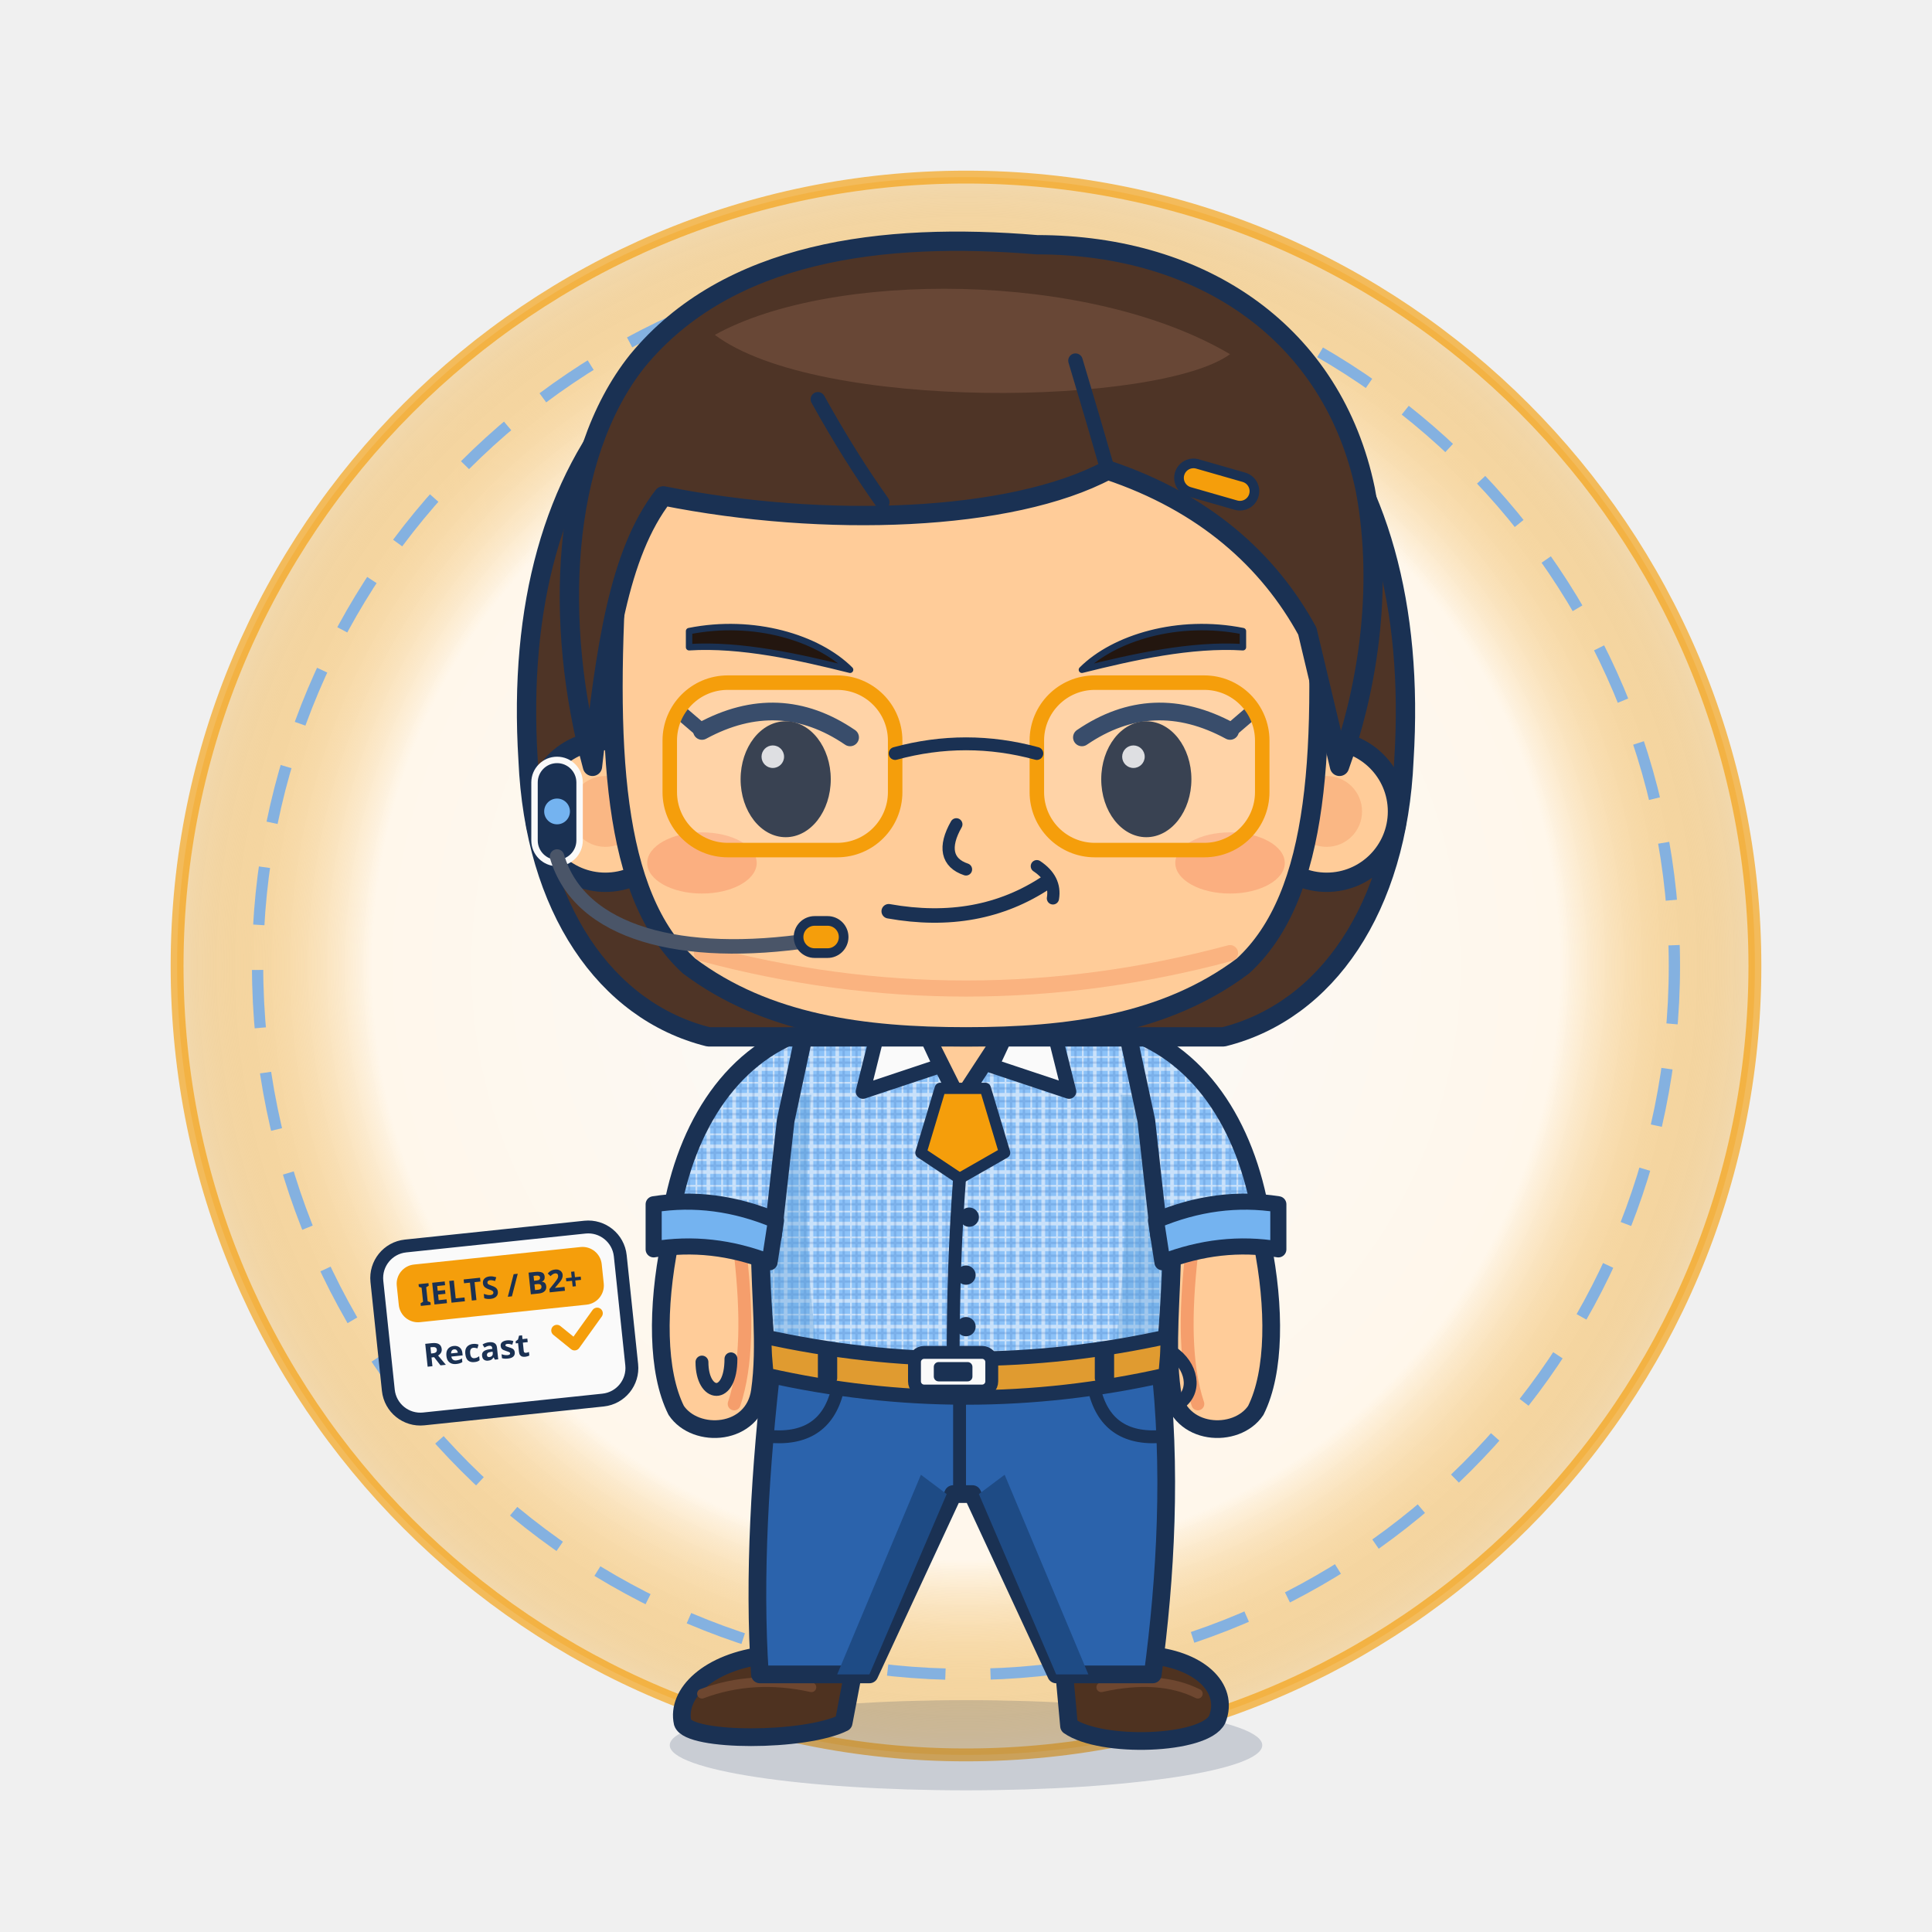
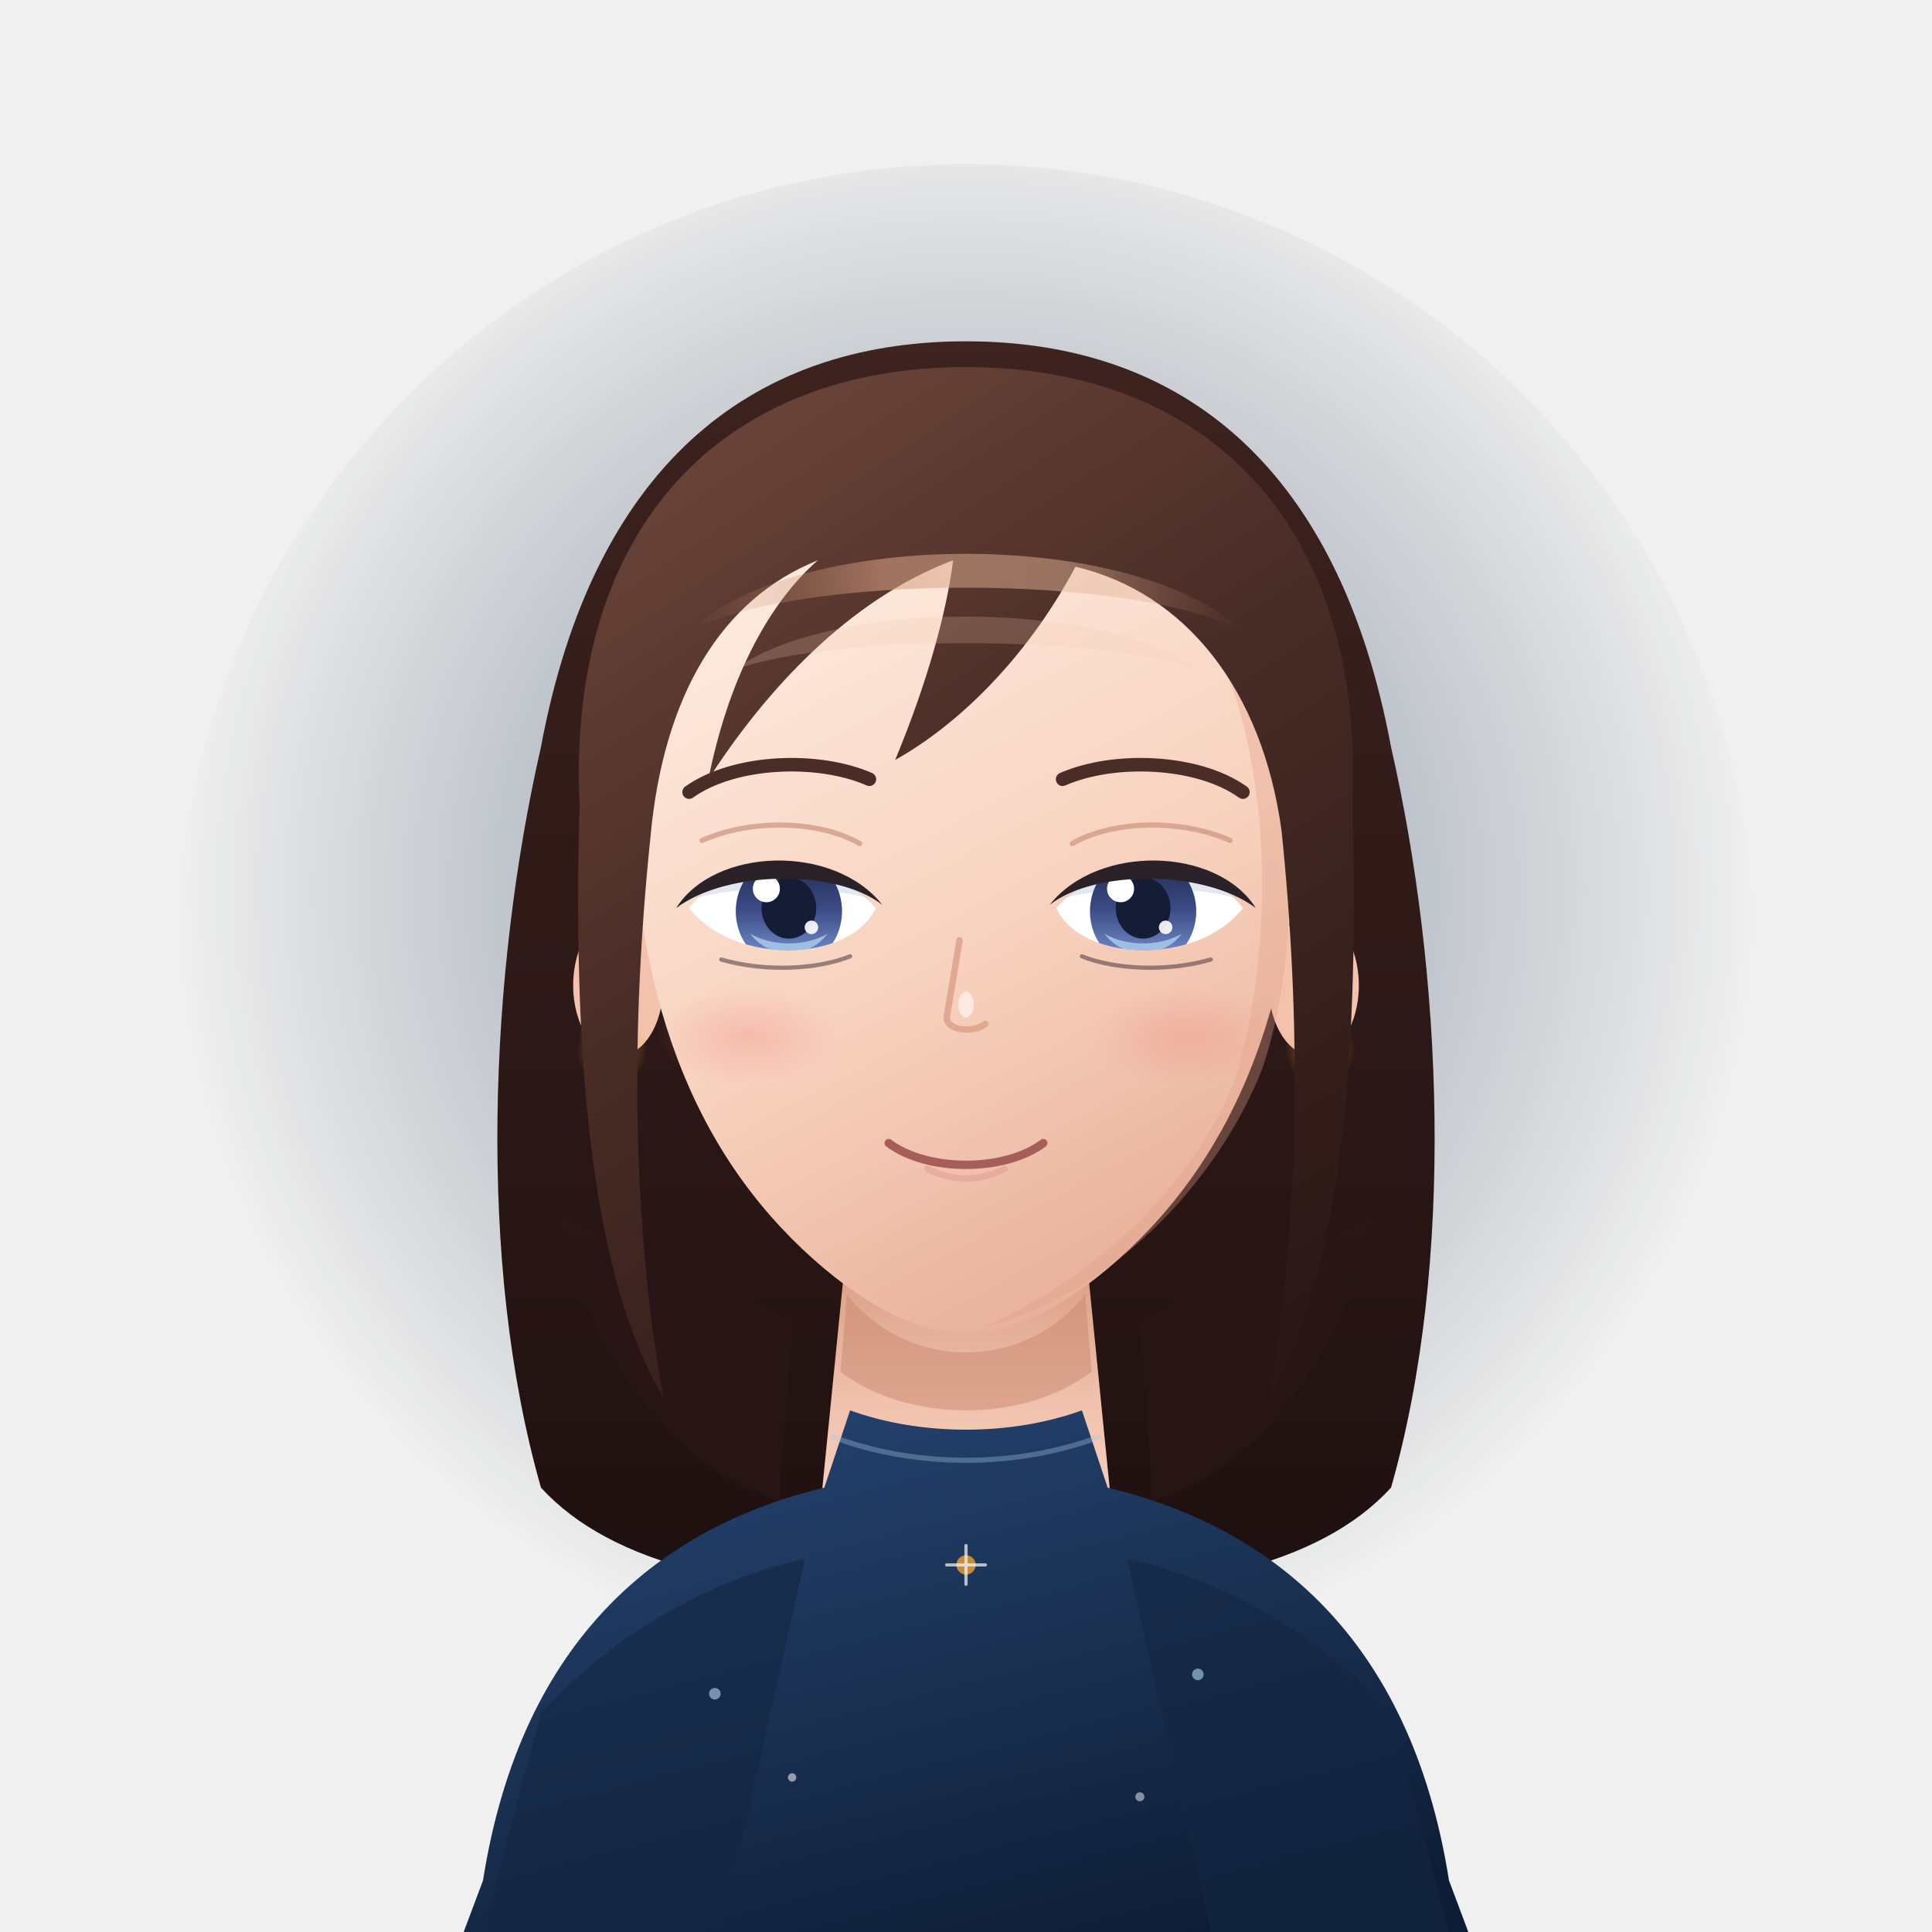
- <svg xmlns="http://www.w3.org/2000/svg" viewBox="0 0 600 600" width="100%" height="100%" role="img" aria-labelledby="emma-title">
+ <svg xmlns="http://www.w3.org/2000/svg" viewBox="0 0 600 600" width="600" height="600" role="img" aria-label="Emma AI Voice Coach Portrait">
  <defs>
-     <style>
-       .rig-layer {
-         transform-box: view-box;
-         transition: transform 0.25s ease-out, opacity 0.15s ease-in-out;
-       }
-       @keyframes auraPulseEmma {
-         0%, 100% { transform: scale(1); opacity: 0.95; }
-         50% { transform: scale(1.03); opacity: 1; }
-       }
-       #bg-aura {
-         animation: auraPulseEmma 3.5s ease-in-out infinite;
-       }
-     </style>
-     <pattern id="chambray-weave-emma" width="8" height="8" patternUnits="userSpaceOnUse">
-       <rect width="8" height="8" fill="#8CC2F8" />
-       <path d="M 0 0 L 8 0 M 0 4 L 8 4 M 0 0 L 0 8 M 4 0 L 4 8" stroke="#FAFAFA" stroke-width="1.1" stroke-opacity="0.55" />
-       <path d="M 2 0 L 2 8 M 6 0 L 6 8 M 0 2 L 8 2 M 0 6 L 8 6" stroke="#285EA8" stroke-width="0.7" stroke-opacity="0.18" />
-     </pattern>
-     <radialGradient id="emma-aura-grad" cx="50%" cy="50%" r="50%">
-       <stop offset="0%" stop-color="#FAFAFA" stop-opacity="1" />
-       <stop offset="75%" stop-color="#FFF7EB" stop-opacity="1" />
-       <stop offset="100%" stop-color="#F59E0B" stop-opacity="0.28" />
+     <radialGradient id="emma-bg-glow" cx="50%" cy="46%" r="50%">
+       <stop offset="0%" stop-color="#2B4B7C" stop-opacity="0.52" />
+       <stop offset="58%" stop-color="#1A3153" stop-opacity="0.22" />
+       <stop offset="100%" stop-color="#091326" stop-opacity="0" />
    </radialGradient>
+     <linearGradient id="emma-skin" x1="35%" y1="12%" x2="68%" y2="95%">
+       <stop offset="0%" stop-color="#FDE9DC" />
+       <stop offset="56%" stop-color="#F7D0BC" />
+       <stop offset="100%" stop-color="#E8B19A" />
+     </linearGradient>
+     <linearGradient id="emma-neck-grad" x1="50%" y1="0%" x2="50%" y2="100%">
+       <stop offset="0%" stop-color="#DCA088" />
+       <stop offset="45%" stop-color="#F1C3AE" />
+       <stop offset="100%" stop-color="#F8D7C5" />
+     </linearGradient>
+     <radialGradient id="emma-blush" cx="50%" cy="50%" r="50%">
+       <stop offset="0%" stop-color="#F08B82" stop-opacity="0.34" />
+       <stop offset="100%" stop-color="#F08B82" stop-opacity="0" />
+     </radialGradient>
+     <linearGradient id="emma-hair-main" x1="25%" y1="0%" x2="75%" y2="100%">
+       <stop offset="0%" stop-color="#6B4439" />
+       <stop offset="42%" stop-color="#4A2D27" />
+       <stop offset="100%" stop-color="#2B1816" />
+     </linearGradient>
+     <linearGradient id="emma-hair-back-grad" x1="50%" y1="0%" x2="50%" y2="100%">
+       <stop offset="0%" stop-color="#3E231F" />
+       <stop offset="100%" stop-color="#1E1010" />
+     </linearGradient>
+     <linearGradient id="emma-hair-ribbon" x1="0%" y1="0%" x2="100%" y2="0%">
+       <stop offset="0%" stop-color="#B88267" stop-opacity="0" />
+       <stop offset="35%" stop-color="#D49E80" stop-opacity="0.58" />
+       <stop offset="68%" stop-color="#E6B89A" stop-opacity="0.48" />
+       <stop offset="100%" stop-color="#B88267" stop-opacity="0" />
+     </linearGradient>
+     <linearGradient id="emma-top-grad" x1="25%" y1="0%" x2="75%" y2="100%">
+       <stop offset="0%" stop-color="#24426E" />
+       <stop offset="48%" stop-color="#1A3153" />
+       <stop offset="100%" stop-color="#0E1D36" />
+     </linearGradient>
+     <linearGradient id="emma-iris-grad" x1="50%" y1="0%" x2="50%" y2="100%">
+       <stop offset="0%" stop-color="#1F274B" />
+       <stop offset="48%" stop-color="#3B4B85" />
+       <stop offset="82%" stop-color="#6980BE" />
+       <stop offset="100%" stop-color="#A7C7E7" />
+     </linearGradient>
+     <radialGradient id="emma-amber-glow" cx="50%" cy="50%" r="50%">
+       <stop offset="0%" stop-color="#E09B30" stop-opacity="0.72" />
+       <stop offset="100%" stop-color="#E09B30" stop-opacity="0" />
+     </radialGradient>
+     <clipPath id="emma-left-eye-clip">
+       <path d="M214 282 C226 266, 258 266, 272 282 C264 299, 228 300, 214 282 Z" />
+     </clipPath>
+     <clipPath id="emma-right-eye-clip">
+       <path d="M328 282 C342 266, 374 266, 386 282 C372 300, 336 299, 328 282 Z" />
+     </clipPath>
  </defs>
-   <g id="bg-aura" class="rig-layer" transform-origin="300 320" style="transform-origin: 300px 320px;">
-     <circle cx="300" cy="300" r="245" fill="url(#emma-aura-grad)" stroke="#F59E0B" stroke-width="4" stroke-opacity="0.65" />
-     <circle cx="300" cy="300" r="220" fill="none" stroke="#68A8F0" stroke-width="3.5" stroke-dasharray="18 14" stroke-opacity="0.8" />
-     <ellipse cx="300" cy="542" rx="92" ry="14" fill="#1A3153" fill-opacity="0.18" />
-   </g>
-   <g id="torso" class="rig-layer" transform-origin="300 430" style="transform-origin: 300px 430px;">
-     <g id="shoes">
-       <path d="M 238 514 C 220 516 210 526 212 535 C 214 541 250 541 262 535 L 266 514 Z" fill="#4E3220" stroke="#1A3153" stroke-width="5.5" stroke-linejoin="round" />
-       <path d="M 218 526 Q 234 520 252 524" fill="none" stroke="#6E4730" stroke-width="3" stroke-linecap="round" />
-       <path d="M 330 514 L 332 536 C 342 543 374 542 378 534 C 382 524 372 515 356 514 Z" fill="#4E3220" stroke="#1A3153" stroke-width="5.5" stroke-linejoin="round" />
-       <path d="M 342 524 Q 360 520 372 526" fill="none" stroke="#6E4730" stroke-width="3" stroke-linecap="round" />
+   <g id="avatar-root">
+     <g id="bg-aura">
+       <circle cx="300" cy="296" r="245" fill="url(#emma-bg-glow)" />
    </g>
-     <g id="jeans">
-       <path d="M 240 422 L 360 422 C 364 456 362 490 358 520 L 328 520 L 302 464 L 296 464 L 270 520 L 236 520 C 234 490 236 456 240 422 Z" fill="#2B63AC" stroke="#1A3153" stroke-width="5.5" stroke-linejoin="round" />
-       <path d="M 294 464 L 270 520 L 260 520 L 286 458 Z" fill="#1E4B85" />
-       <path d="M 304 464 L 328 520 L 338 520 L 312 458 Z" fill="#1E4B85" />
-       <path d="M 238 446 Q 256 448 260 432" fill="none" stroke="#1A3153" stroke-width="4" stroke-linecap="round" />
-       <path d="M 362 446 Q 344 448 340 432" fill="none" stroke="#1A3153" stroke-width="4" stroke-linecap="round" />
-       <line x1="298" y1="434" x2="298" y2="462" stroke="#1A3153" stroke-width="4" stroke-linecap="round" />
+     <g id="hair-back">
+       <path d="M168 232 C152 302, 148 392, 168 462 C190 486, 232 496, 300 496 C368 496, 410 486, 432 462 C452 392, 448 302, 432 232 C416 146, 368 106, 300 106 C232 106, 184 146, 168 232 Z" fill="url(#emma-hair-back-grad)" />
+       <path d="M174 378 C184 424, 210 456, 242 466 L246 410 Z" fill="#2A1615" opacity="0.7" />
+       <path d="M426 378 C416 424, 390 456, 358 466 L354 410 Z" fill="#2A1615" opacity="0.7" />
    </g>
-     <path d="M 278 310 L 322 310 L 318 348 L 282 348 Z" fill="#FFCC99" stroke="#1A3153" stroke-width="5" />
-     <path d="M 282 314 Q 300 326 318 314" fill="none" stroke="#F0A36A" stroke-width="4" />
-     <g id="shirt-body">
-       <path d="M 252 318 C 236 326 234 372 238 420 Q 300 432 362 420 C 366 372 364 326 348 318 Z" fill="url(#chambray-weave-emma)" stroke="#1A3153" stroke-width="5.5" stroke-linejoin="round" />
-       <path d="M 242 340 C 238 368 238 396 241 418 L 254 420 C 250 394 250 366 252 340 Z" fill="#5B9BD5" fill-opacity="0.35" />
-       <path d="M 358 340 C 362 368 362 396 359 418 L 346 420 C 350 394 350 366 348 340 Z" fill="#5B9BD5" fill-opacity="0.35" />
-       <polygon points="285,316 298,342 315,316" fill="#FFCC99" stroke="#1A3153" stroke-width="5" stroke-linejoin="round" />
-       <polygon points="292,338 306,338 312,358 298,366 286,358" fill="#F59E0B" stroke="#1A3153" stroke-width="3.5" stroke-linejoin="round" />
-       <polygon points="274,315 268,339 292,331 285,316" fill="#FAFAFA" stroke="#1A3153" stroke-width="4.5" stroke-linejoin="round" />
-       <polygon points="326,315 332,339 308,331 315,316" fill="#FAFAFA" stroke="#1A3153" stroke-width="4.5" stroke-linejoin="round" />
-       <path d="M 298 366 Q 296 392 296 422" fill="none" stroke="#1A3153" stroke-width="4" stroke-linecap="round" />
-       <circle cx="301" cy="378" r="3" fill="#1A3153" />
-       <circle cx="300" cy="396" r="3" fill="#1A3153" />
-       <circle cx="300" cy="412" r="3" fill="#1A3153" />
+     <g id="torso-group">
+       <path d="M262 396 L338 396 L346 476 C330 492, 270 492, 254 476 Z" fill="url(#emma-neck-grad)" />
+       <g id="neck-shadow">
+         <path d="M263 402 C282 426, 318 426, 337 402 L339 426 C318 442, 282 442, 261 426 Z" fill="#C98872" opacity="0.52" />
+         <path d="M242 478 Q272 486 286 481" fill="none" stroke="#D99B84" stroke-width="2" stroke-linecap="round" opacity="0.5" />
+         <path d="M358 478 Q328 486 314 481" fill="none" stroke="#D99B84" stroke-width="2" stroke-linecap="round" opacity="0.5" />
+       </g>
+       <path d="M150 584 C162 508, 206 474, 256 462 L264 438 C286 446, 314 446, 336 438 L344 462 C394 474, 438 508, 450 584 L456 600 L144 600 Z" fill="url(#emma-top-grad)" />
+       <path d="M168 532 C194 504, 224 490, 250 484 L224 600 L150 600 Z" fill="#132642" opacity="0.58" />
+       <path d="M432 532 C406 504, 376 490, 350 484 L376 600 L450 600 Z" fill="#132642" opacity="0.58" />
+       <path d="M258 446 C284 456, 316 456, 342 446" fill="none" stroke="#A7C7E7" stroke-width="1.6" stroke-opacity="0.35" />
+       <g id="outfit-details">
+         <circle cx="222" cy="526" r="1.8" fill="#A7C7E7" opacity="0.65" />
+         <circle cx="246" cy="552" r="1.3" fill="#FAFAFA" opacity="0.55" />
+         <circle cx="372" cy="520" r="1.8" fill="#A7C7E7" opacity="0.65" />
+         <circle cx="354" cy="558" r="1.4" fill="#FAFAFA" opacity="0.5" />
+         <circle cx="300" cy="486" r="3" fill="#E09B30" opacity="0.85" />
+         <path d="M294 486 L306 486 M300 480 L300 492" stroke="#FAFAFA" stroke-width="1" stroke-linecap="round" opacity="0.7" />
+       </g>
    </g>
-     <g id="belt">
-       <path d="M 237 415 Q 300 429 363 415 L 362 427 Q 300 441 238 427 Z" fill="#E09B30" stroke="#1A3153" stroke-width="4.5" stroke-linejoin="round" />
-       <rect x="254" y="417" width="6" height="13" rx="2" fill="#1A3153" />
-       <rect x="340" y="417" width="6" height="13" rx="2" fill="#1A3153" />
-       <rect x="284" y="420" width="24" height="12" rx="3" fill="#FAFAFA" stroke="#1A3153" stroke-width="4" />
-       <rect x="290" y="423" width="12" height="6" rx="1.5" fill="#1A3153" />
-     </g>
-   </g>
-   <g id="left-arm-prop" class="rig-layer" transform-origin="242 332" style="transform-origin: 242px 332px;">
-     <path d="M 208 386 C 204 406 204 426 210 438 C 216 447 234 446 236 432 C 238 418 236 402 236 388 Z" fill="#FFCC99" stroke="#1A3153" stroke-width="5.5" stroke-linejoin="round" />
-     <path d="M 230 390 C 232 408 232 424 228 436" fill="none" stroke="#F59E6C" stroke-width="4" stroke-linecap="round" />
-     <path d="M 218 423 C 218 434 227 435 227 422" fill="none" stroke="#1A3153" stroke-width="4" stroke-linecap="round" />
-     <path d="M 250 320 C 226 328 212 352 208 380 L 240 384 L 244 348 Z" fill="url(#chambray-weave-emma)" stroke="#1A3153" stroke-width="5.5" stroke-linejoin="round" />
-     <path d="M 203 374 Q 222 371 241 379 L 239 392 Q 221 385 203 388 Z" fill="#74B3F0" stroke="#1A3153" stroke-width="5" stroke-linejoin="round" />
-     <g transform="translate(116, 388) rotate(-6)">
-       <rect x="0" y="0" width="76" height="54" rx="10" fill="#FAFAFA" stroke="#1A3153" stroke-width="4" />
-       <rect x="6" y="6" width="64" height="18" rx="6" fill="#F59E0B" />
-       <text x="38" y="19" text-anchor="middle" font-family="Montserrat, sans-serif" font-weight="800" font-size="9.5" fill="#1A3153">IELTS / B2+</text>
-       <text x="12" y="38" font-family="Montserrat, sans-serif" font-weight="700" font-size="10" fill="#1A3153">Recast</text>
-       <path d="M 54 31 L 59 36 L 67 27" fill="none" stroke="#F59E0B" stroke-width="3.5" stroke-linecap="round" stroke-linejoin="round" />
-     </g>
-   </g>
-   <g id="right-arm-gesture" class="rig-layer" transform-origin="358 332" style="transform-origin: 358px 332px;">
-     <path d="M 392 386 C 396 406 396 426 390 438 C 384 447 366 446 364 432 C 362 418 364 402 364 388 Z" fill="#FFCC99" stroke="#1A3153" stroke-width="5.5" stroke-linejoin="round" />
-     <path d="M 370 390 C 368 408 368 424 372 436" fill="none" stroke="#F59E6C" stroke-width="4" stroke-linecap="round" />
-     <path d="M 364 420 C 370 424 372 432 366 436" fill="none" stroke="#1A3153" stroke-width="4" stroke-linecap="round" />
-     <path d="M 350 320 C 374 328 388 352 392 380 L 360 384 L 356 348 Z" fill="url(#chambray-weave-emma)" stroke="#1A3153" stroke-width="5.5" stroke-linejoin="round" />
-     <path d="M 359 379 Q 378 371 397 374 L 397 388 Q 379 385 361 392 Z" fill="#74B3F0" stroke="#1A3153" stroke-width="5" stroke-linejoin="round" />
-   </g>
-   <g id="head-group" class="rig-layer" transform-origin="300 310" style="transform-origin: 300px 310px;">
-     <path d="M 164 236 C 158 140 208 82 300 82 C 392 82 442 140 436 236 C 434 282 412 314 380 322 L 220 322 C 188 314 166 282 164 236 Z" fill="#4E3426" stroke="#1A3153" stroke-width="6" stroke-linejoin="round" />
-     <g id="ears">
-       <circle cx="188" cy="252" r="22" fill="#FFCC99" stroke="#1A3153" stroke-width="6" />
-       <circle cx="188" cy="252" r="11" fill="#F59E6C" fill-opacity="0.45" />
-       <circle cx="412" cy="252" r="22" fill="#FFCC99" stroke="#1A3153" stroke-width="6" />
-       <circle cx="412" cy="252" r="11" fill="#F59E6C" fill-opacity="0.45" />
-     </g>
-     <path d="M 192 170 C 188 232 190 278 214 300 C 238 318 268 322 300 322 C 332 322 362 318 386 300 C 410 278 412 232 408 170 C 404 130 360 116 300 116 C 240 116 196 130 192 170 Z" fill="#FFCC99" stroke="#1A3153" stroke-width="6" stroke-linejoin="round" />
-     <path d="M 218 296 Q 300 318 382 296" fill="none" stroke="#F59E6C" stroke-width="5" stroke-linecap="round" stroke-opacity="0.55" />
-     <ellipse cx="218" cy="268" rx="17" ry="9.5" fill="#F58258" fill-opacity="0.38" />
-     <ellipse cx="382" cy="268" rx="17" ry="9.5" fill="#F58258" fill-opacity="0.38" />
-     <g id="hair-front">
-       <path d="M 184 238                C 172 194 174 142 198 112                C 226 78 274 72 322 76                C 374 76 414 104 424 152                C 430 184 424 216 416 238                L 406 196                C 394 174 374 156 344 146                C 314 162 256 164 206 154                C 192 172 188 202 184 238 Z" fill="#4E3426" stroke="#1A3153" stroke-width="6" stroke-linejoin="round" />
-       <path d="M 222 104 C 258 84 338 84 382 110 C 360 126 254 128 222 104 Z" fill="#684736" />
-       <path d="M 334 112 Q 340 132 344 146" fill="none" stroke="#1A3153" stroke-width="4.5" stroke-linecap="round" />
-       <path d="M 254 124 Q 264 142 274 156" fill="none" stroke="#1A3153" stroke-width="4.5" stroke-linecap="round" />
-       <rect x="366" y="146" width="24" height="9" rx="4.5" transform="rotate(16 378 150)" fill="#F59E0B" stroke="#1A3153" stroke-width="3" />
-     </g>
-     <g id="eyebrows">
-       <path d="M 214 196 C 234 192 254 198 264 208 C 248 204 230 200 214 201 Z" fill="#23160F" stroke="#1A3153" stroke-width="2" stroke-linejoin="round" />
-       <path d="M 386 196 C 366 192 346 198 336 208 C 352 204 370 200 386 201 Z" fill="#23160F" stroke="#1A3153" stroke-width="2" stroke-linejoin="round" />
-     </g>
-     <g id="eyes-open" class="rig-layer" transform-origin="300 240" style="transform-origin: 300px 240px;" opacity="1">
-       <path d="M 218 227 Q 242 214 264 229" fill="none" stroke="#1A3153" stroke-width="5.5" stroke-linecap="round" />
-       <path d="M 218 227 L 211 221" stroke="#1A3153" stroke-width="4.5" stroke-linecap="round" />
-       <ellipse cx="244" cy="242" rx="14" ry="18" fill="#1A2436" />
-       <circle cx="240" cy="235" r="3.5" fill="#FAFAFA" fill-opacity="0.85" />
-       <path d="M 336 229 Q 358 214 382 227" fill="none" stroke="#1A3153" stroke-width="5.5" stroke-linecap="round" />
-       <path d="M 382 227 L 389 221" stroke="#1A3153" stroke-width="4.5" stroke-linecap="round" />
-       <ellipse cx="356" cy="242" rx="14" ry="18" fill="#1A2436" />
-       <circle cx="352" cy="235" r="3.5" fill="#FAFAFA" fill-opacity="0.85" />
-     </g>
-     <g id="eyes-blink" class="rig-layer" transform-origin="300 240" style="transform-origin: 300px 240px;" opacity="0">
-       <path d="M 222 244 Q 244 256 264 244" fill="none" stroke="#1A3153" stroke-width="5.5" stroke-linecap="round" />
-       <path d="M 336 244 Q 356 256 378 244" fill="none" stroke="#1A3153" stroke-width="5.5" stroke-linecap="round" />
-     </g>
-     <g id="emma-glasses">
-       <rect x="208" y="212" width="70" height="52" rx="18" fill="#FAFAFA" fill-opacity="0.14" stroke="#F59E0B" stroke-width="4.5" />
-       <rect x="322" y="212" width="70" height="52" rx="18" fill="#FAFAFA" fill-opacity="0.14" stroke="#F59E0B" stroke-width="4.5" />
-       <path d="M 278 234 Q 300 228 322 234" fill="none" stroke="#1A3153" stroke-width="4" stroke-linecap="round" />
-     </g>
-     <path d="M 297 256 C 293 263 294 268 300 270" fill="none" stroke="#1A3153" stroke-width="3.8" stroke-linecap="round" />
-     <g id="mouth-smile" class="rig-layer" transform-origin="300 280" style="transform-origin: 300px 280px;" opacity="1">
-       <path d="M 276 283 Q 304 288 325 274" fill="none" stroke="#1A3153" stroke-width="4.5" stroke-linecap="round" />
-       <path d="M 322 269 Q 328 273 327 279" fill="none" stroke="#1A3153" stroke-width="3.8" stroke-linecap="round" />
-     </g>
-     <g id="mouth-idle" class="rig-layer" transform-origin="300 280" style="transform-origin: 300px 280px;" opacity="0">
-       <path d="M 284 283 Q 300 287 316 281" fill="none" stroke="#1A3153" stroke-width="4.5" stroke-linecap="round" />
-     </g>
-     <g id="mouth-talk-open" class="rig-layer" transform-origin="300 280" style="transform-origin: 300px 280px;" opacity="0">
-       <path d="M 281 278 Q 300 275 319 278 C 321 294 311 301 300 301 C 289 301 279 294 281 278 Z" fill="#1A3153" stroke="#1A3153" stroke-width="3.5" stroke-linejoin="round" />
-       <ellipse cx="300" cy="294" rx="9.5" ry="4.5" fill="#F06449" />
-     </g>
-     <g id="headset-mic">
-       <rect x="166" y="236" width="14" height="32" rx="7" fill="#1A3153" stroke="#FAFAFA" stroke-width="2" />
-       <circle cx="173" cy="252" r="4" fill="#74B3F0" />
-       <path d="M 173 266 C 180 290 212 298 252 292" fill="none" stroke="#4A5568" stroke-width="4.5" stroke-linecap="round" />
-       <rect x="248" y="286" width="14" height="10" rx="5" fill="#F59E0B" stroke="#1A3153" stroke-width="3" />
+     <g id="head-group">
+       <g id="ears-accessories">
+         <ellipse cx="192" cy="306" rx="14" ry="22" fill="#F2C2AC" />
+         <path d="M192 294 C187 302, 187 312, 194 318" fill="none" stroke="#D99A82" stroke-width="2" stroke-linecap="round" />
+         <ellipse cx="408" cy="306" rx="14" ry="22" fill="#F2C2AC" />
+         <path d="M408 294 C413 302, 413 312, 406 318" fill="none" stroke="#D99A82" stroke-width="2" stroke-linecap="round" />
+         <circle cx="190" cy="326" r="11" fill="url(#emma-amber-glow)" />
+         <polygon points="190,318 192.4,323.6 198,326 192.4,328.4 190,334 187.6,328.4 182,326 187.6,323.6" fill="#E09B30" />
+         <circle cx="410" cy="326" r="11" fill="url(#emma-amber-glow)" />
+         <polygon points="410,318 412.4,323.6 418,326 412.4,328.4 410,334 407.6,328.4 402,326 407.6,323.6" fill="#E09B30" />
+       </g>
+       <g id="face-base">
+         <path d="M196 244 C194 176, 238 140, 300 140 C362 140, 406 176, 404 244 C403 314, 382 362, 344 394 C326 409, 312 414, 300 414 C288 414, 274 409, 256 394 C218 362, 197 314, 196 244 Z" fill="url(#emma-skin)" />
+         <path d="M368 186 C394 218, 398 286, 384 334 C372 366, 342 396, 306 412 C340 404, 376 372, 392 332 C406 290, 405 224, 368 186 Z" fill="#DF9E86" opacity="0.34" />
+         <ellipse cx="232" cy="322" rx="28" ry="15" fill="url(#emma-blush)" />
+         <ellipse cx="368" cy="322" rx="28" ry="15" fill="url(#emma-blush)" />
+         <path d="M298 292 L294 316 C294 320, 302 321, 306 318" fill="none" stroke="#D89882" stroke-width="2" stroke-linecap="round" opacity="0.72" />
+         <ellipse cx="300" cy="312" rx="2.4" ry="4" fill="#FFF7F2" opacity="0.65" />
+       </g>
+       <g id="eyes-group">
+         <g id="eye-left-sclera">
+           <path d="M214 282 C226 266, 258 266, 272 282 C264 299, 228 300, 214 282 Z" fill="#FFFFFF" />
+           <path d="M216 279 C228 269, 256 269, 270 279 C256 275, 228 275, 216 279 Z" fill="#CBD5E1" opacity="0.55" />
+         </g>
+         <g id="eye-right-sclera">
+           <path d="M328 282 C342 266, 374 266, 386 282 C372 300, 336 299, 328 282 Z" fill="#FFFFFF" />
+           <path d="M330 279 C344 269, 372 269, 384 279 C372 275, 344 275, 330 279 Z" fill="#CBD5E1" opacity="0.55" />
+         </g>
+         <g clip-path="url(#emma-left-eye-clip)">
+           <g id="eye-left-iris">
+             <ellipse cx="245" cy="283" rx="16.5" ry="17.5" fill="url(#emma-iris-grad)" />
+             <ellipse cx="245" cy="282" rx="8.5" ry="9.5" fill="#151C36" />
+             <path d="M233 290 C239 298, 251 298, 257 290 C250 294, 240 294, 233 290 Z" fill="#A7C7E7" opacity="0.88" />
+             <circle cx="238" cy="276" r="4.2" fill="#FFFFFF" />
+             <circle cx="252" cy="288" r="2.1" fill="#FFFFFF" opacity="0.9" />
+           </g>
+         </g>
+         <g clip-path="url(#emma-right-eye-clip)">
+           <g id="eye-right-iris">
+             <ellipse cx="355" cy="283" rx="16.5" ry="17.5" fill="url(#emma-iris-grad)" />
+             <ellipse cx="355" cy="282" rx="8.5" ry="9.5" fill="#151C36" />
+             <path d="M343 290 C349 298, 361 298, 367 290 C360 294, 350 294, 343 290 Z" fill="#A7C7E7" opacity="0.88" />
+             <circle cx="348" cy="276" r="4.2" fill="#FFFFFF" />
+             <circle cx="362" cy="288" r="2.1" fill="#FFFFFF" opacity="0.9" />
+           </g>
+         </g>
+         <g id="eyelids-open" opacity="1">
+           <path d="M210 282 C222 263, 259 262, 274 281 C260 270, 226 270, 210 282 Z" fill="#2B2129" />
+           <path d="M218 261 C234 254, 255 255, 267 262" fill="none" stroke="#C88E7A" stroke-width="1.6" stroke-linecap="round" opacity="0.65" />
+           <path d="M224 298 C238 302, 254 301, 264 297" fill="none" stroke="#4A343B" stroke-width="1.3" stroke-linecap="round" opacity="0.55" />
+           <path d="M390 282 C378 263, 341 262, 326 281 C340 270, 374 270, 390 282 Z" fill="#2B2129" />
+           <path d="M382 261 C366 254, 345 255, 333 262" fill="none" stroke="#C88E7A" stroke-width="1.6" stroke-linecap="round" opacity="0.65" />
+           <path d="M376 298 C362 302, 346 301, 336 297" fill="none" stroke="#4A343B" stroke-width="1.3" stroke-linecap="round" opacity="0.55" />
+         </g>
+         <g id="eyelids-relaxed" opacity="0">
+           <path d="M210 281 C224 270, 258 270, 274 281 L274 265 L210 265 Z" fill="#F6CEBA" />
+           <path d="M210 281 C224 272, 258 272, 274 281" fill="none" stroke="#2B2129" stroke-width="4" stroke-linecap="round" />
+           <path d="M326 281 C342 270, 376 270, 390 281 L390 265 L326 265 Z" fill="#F6CEBA" />
+           <path d="M326 281 C342 272, 376 272, 390 281" fill="none" stroke="#2B2129" stroke-width="4" stroke-linecap="round" />
+         </g>
+         <g id="eyelids-blink" opacity="0">
+           <rect x="208" y="262" width="72" height="42" rx="16" fill="#F7D0BC" />
+           <path d="M213 286 C228 294, 256 294, 272 285" fill="none" stroke="#2B2129" stroke-width="3.6" stroke-linecap="round" />
+           <rect x="320" y="262" width="72" height="42" rx="16" fill="#F7D0BC" />
+           <path d="M328 285 C344 294, 372 294, 387 286" fill="none" stroke="#2B2129" stroke-width="3.6" stroke-linecap="round" />
+         </g>
+       </g>
+       <g id="eyebrows-left">
+         <path d="M214 246 C228 236, 254 235, 270 242" fill="none" stroke="#4A2D27" stroke-width="4.2" stroke-linecap="round" />
+       </g>
+       <g id="eyebrows-right">
+         <path d="M330 242 C346 235, 372 236, 386 246" fill="none" stroke="#4A2D27" stroke-width="4.2" stroke-linecap="round" />
+       </g>
+       <g id="mouth-visemes">
+         <g id="mouth-rest" opacity="1">
+           <path d="M276 355 C288 364, 312 364, 324 355" fill="none" stroke="#A65E58" stroke-width="2.6" stroke-linecap="round" />
+           <path d="M288 363 C296 367, 304 367, 312 363" fill="none" stroke="#E5A296" stroke-width="2" stroke-linecap="round" opacity="0.65" />
+         </g>
+         <g id="mouth-parted" opacity="0">
+           <path d="M278 354 C290 349, 310 349, 322 354 C314 364, 286 364, 278 354 Z" fill="#C46B68" />
+           <path d="M285 354 C294 352, 306 352, 315 354 C308 358, 292 358, 285 354 Z" fill="#FFFFFF" />
+           <ellipse cx="300" cy="362" rx="7" ry="1.8" fill="#FFF0EC" opacity="0.55" />
+         </g>
+         <g id="mouth-open-sm" opacity="0">
+           <path d="M276 353 C290 348, 310 348, 324 353 C316 368, 284 368, 276 353 Z" fill="#8E3B42" />
+           <path d="M283 353 C294 351, 306 351, 317 353 L314 358 L286 358 Z" fill="#FFFFFF" />
+           <path d="M288 364 C296 361, 304 361, 312 364" fill="#D97474" opacity="0.8" />
+         </g>
+         <g id="mouth-open-md" opacity="0">
+           <path d="M275 351 C290 346, 310 346, 325 351 C321 374, 279 374, 275 351 Z" fill="#7D2F38" />
+           <path d="M282 351 C294 349, 306 349, 318 351 L315 357 L285 357 Z" fill="#FFFFFF" />
+           <ellipse cx="300" cy="369" rx="13" ry="5" fill="#D66D70" />
+         </g>
+         <g id="mouth-open-lg" opacity="0">
+           <path d="M274 349 C290 343, 310 343, 326 349 C324 381, 276 381, 274 349 Z" fill="#6B2530" />
+           <path d="M281 349 C294 347, 306 347, 319 349 L316 356 L284 356 Z" fill="#FFFFFF" />
+           <ellipse cx="300" cy="373" rx="15" ry="6.5" fill="#D4666B" />
+         </g>
+         <g id="mouth-smile" opacity="0">
+           <path d="M272 351 C286 370, 314 370, 328 351 C314 358, 286 358, 272 351 Z" fill="#FFFFFF" />
+           <path d="M272 351 C286 371, 314 371, 328 351" fill="none" stroke="#A65E58" stroke-width="2.4" stroke-linecap="round" />
+           <path d="M275 351 C290 356, 310 356, 325 351" fill="none" stroke="#C4726C" stroke-width="1.6" stroke-linecap="round" />
+         </g>
+       </g>
+       <g id="hair-front-bangs">
+         <path d="M180 250 C176 164, 224 114, 300 114 C376 114, 424 164, 420 250 C422 320, 418 394, 394 434 C404 378, 404 316, 398 258 C392 214, 368 184, 334 176 C318 206, 296 226, 278 236 C288 212, 294 190, 296 174 C264 186, 238 214, 220 242 C226 212, 238 188, 254 174 C224 186, 206 216, 202 260 C196 318, 196 378, 206 434 C182 394, 178 320, 180 250 Z" fill="url(#emma-hair-main)" />
+         <path d="M214 196 C248 164, 352 164, 386 196 C352 178, 248 178, 214 196 Z" fill="url(#emma-hair-ribbon)" />
+         <path d="M228 208 C258 186, 342 186, 372 208 C342 197, 258 197, 228 208 Z" fill="#F2C8AE" opacity="0.22" />
+       </g>
    </g>
  </g>
</svg>
